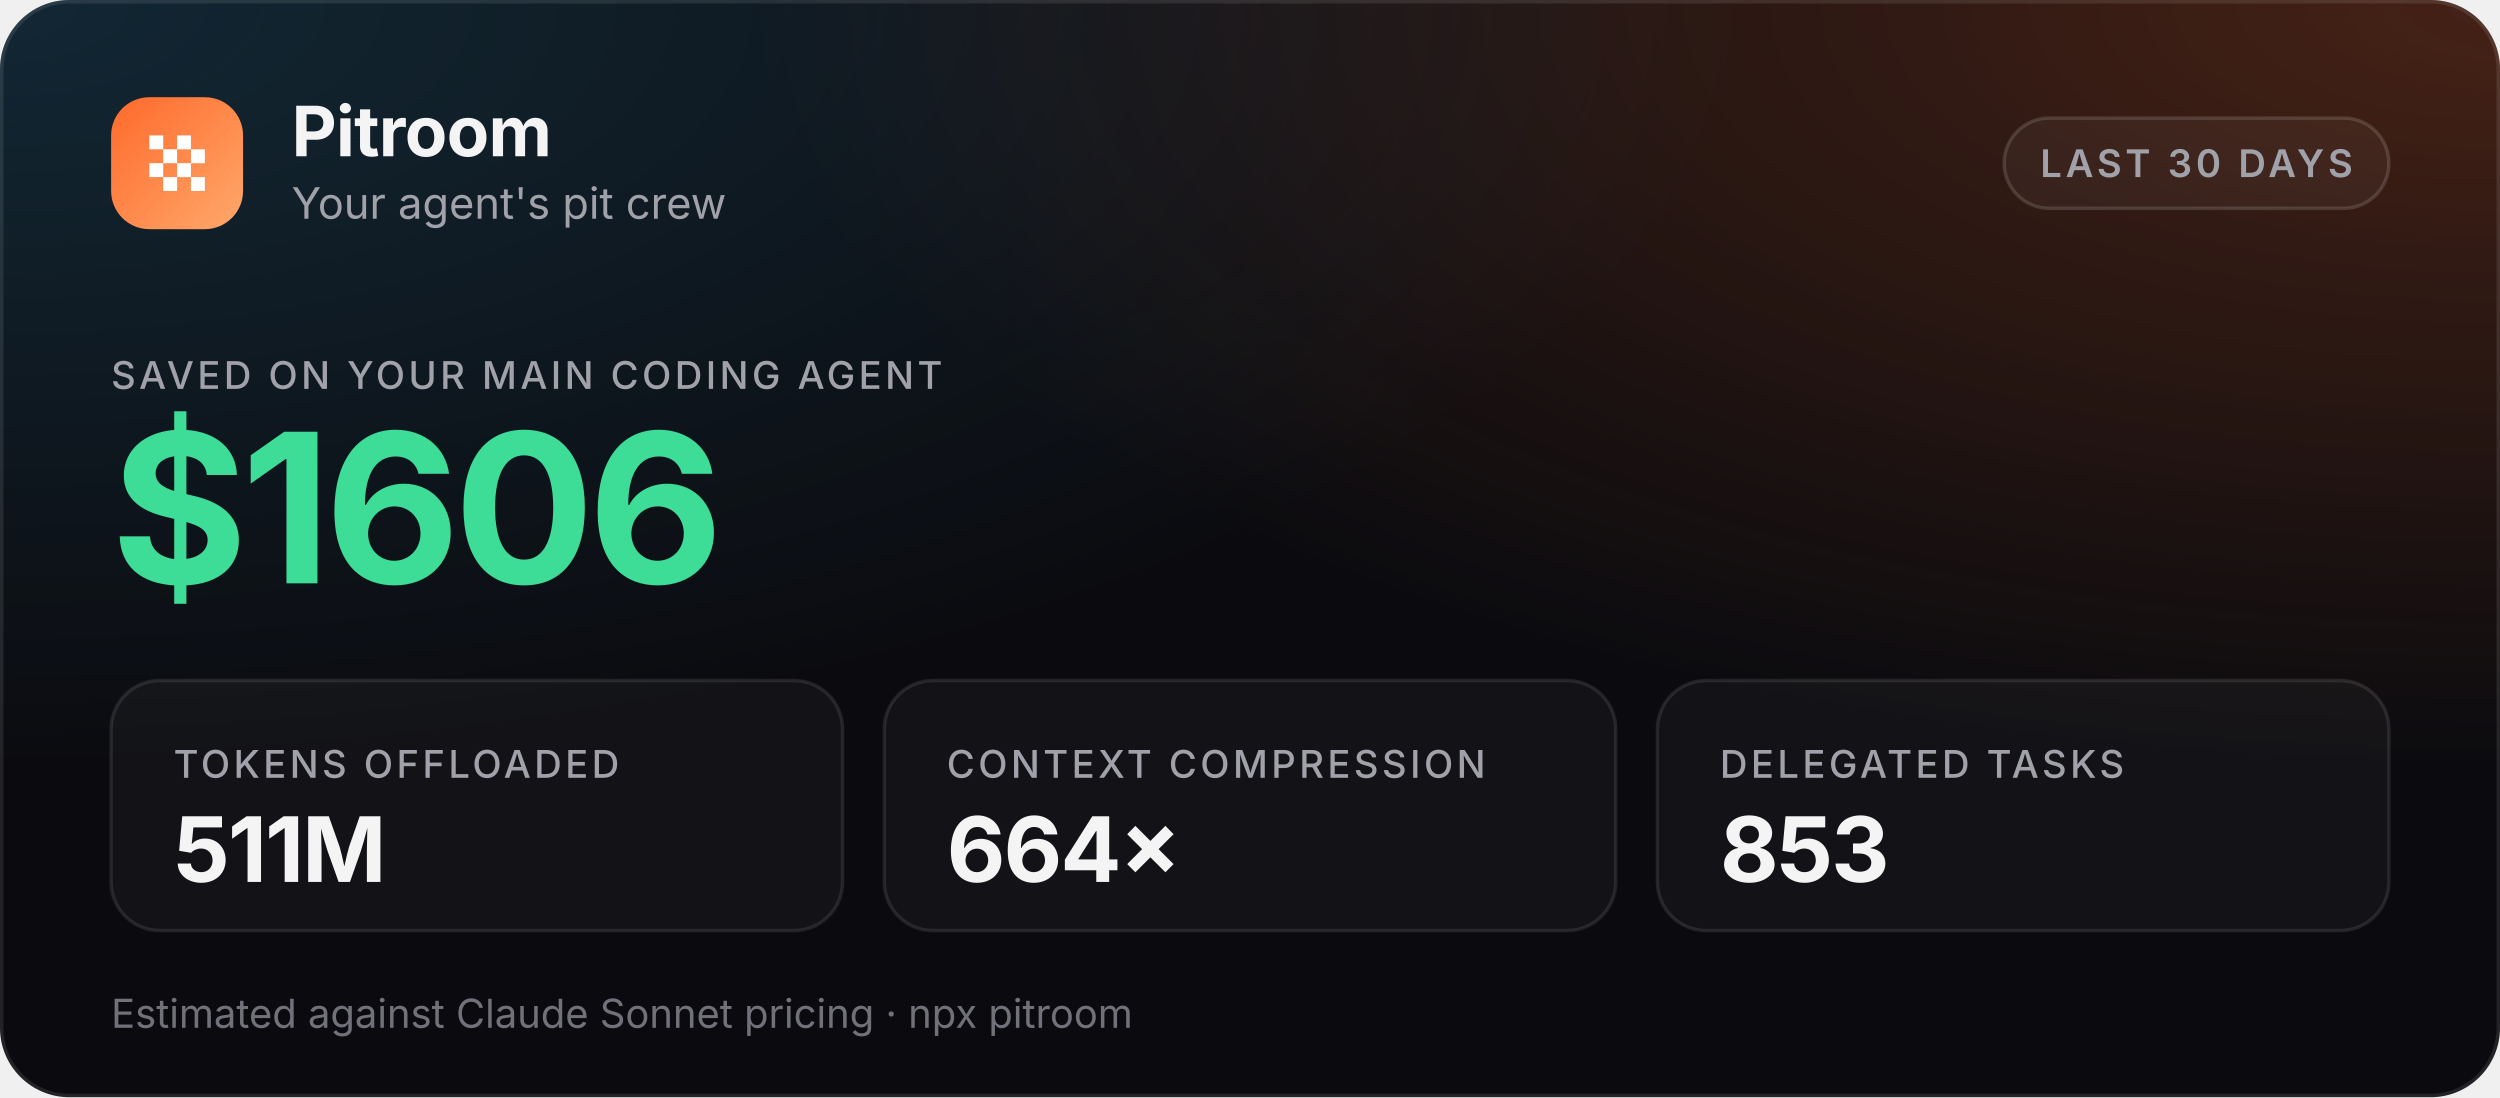
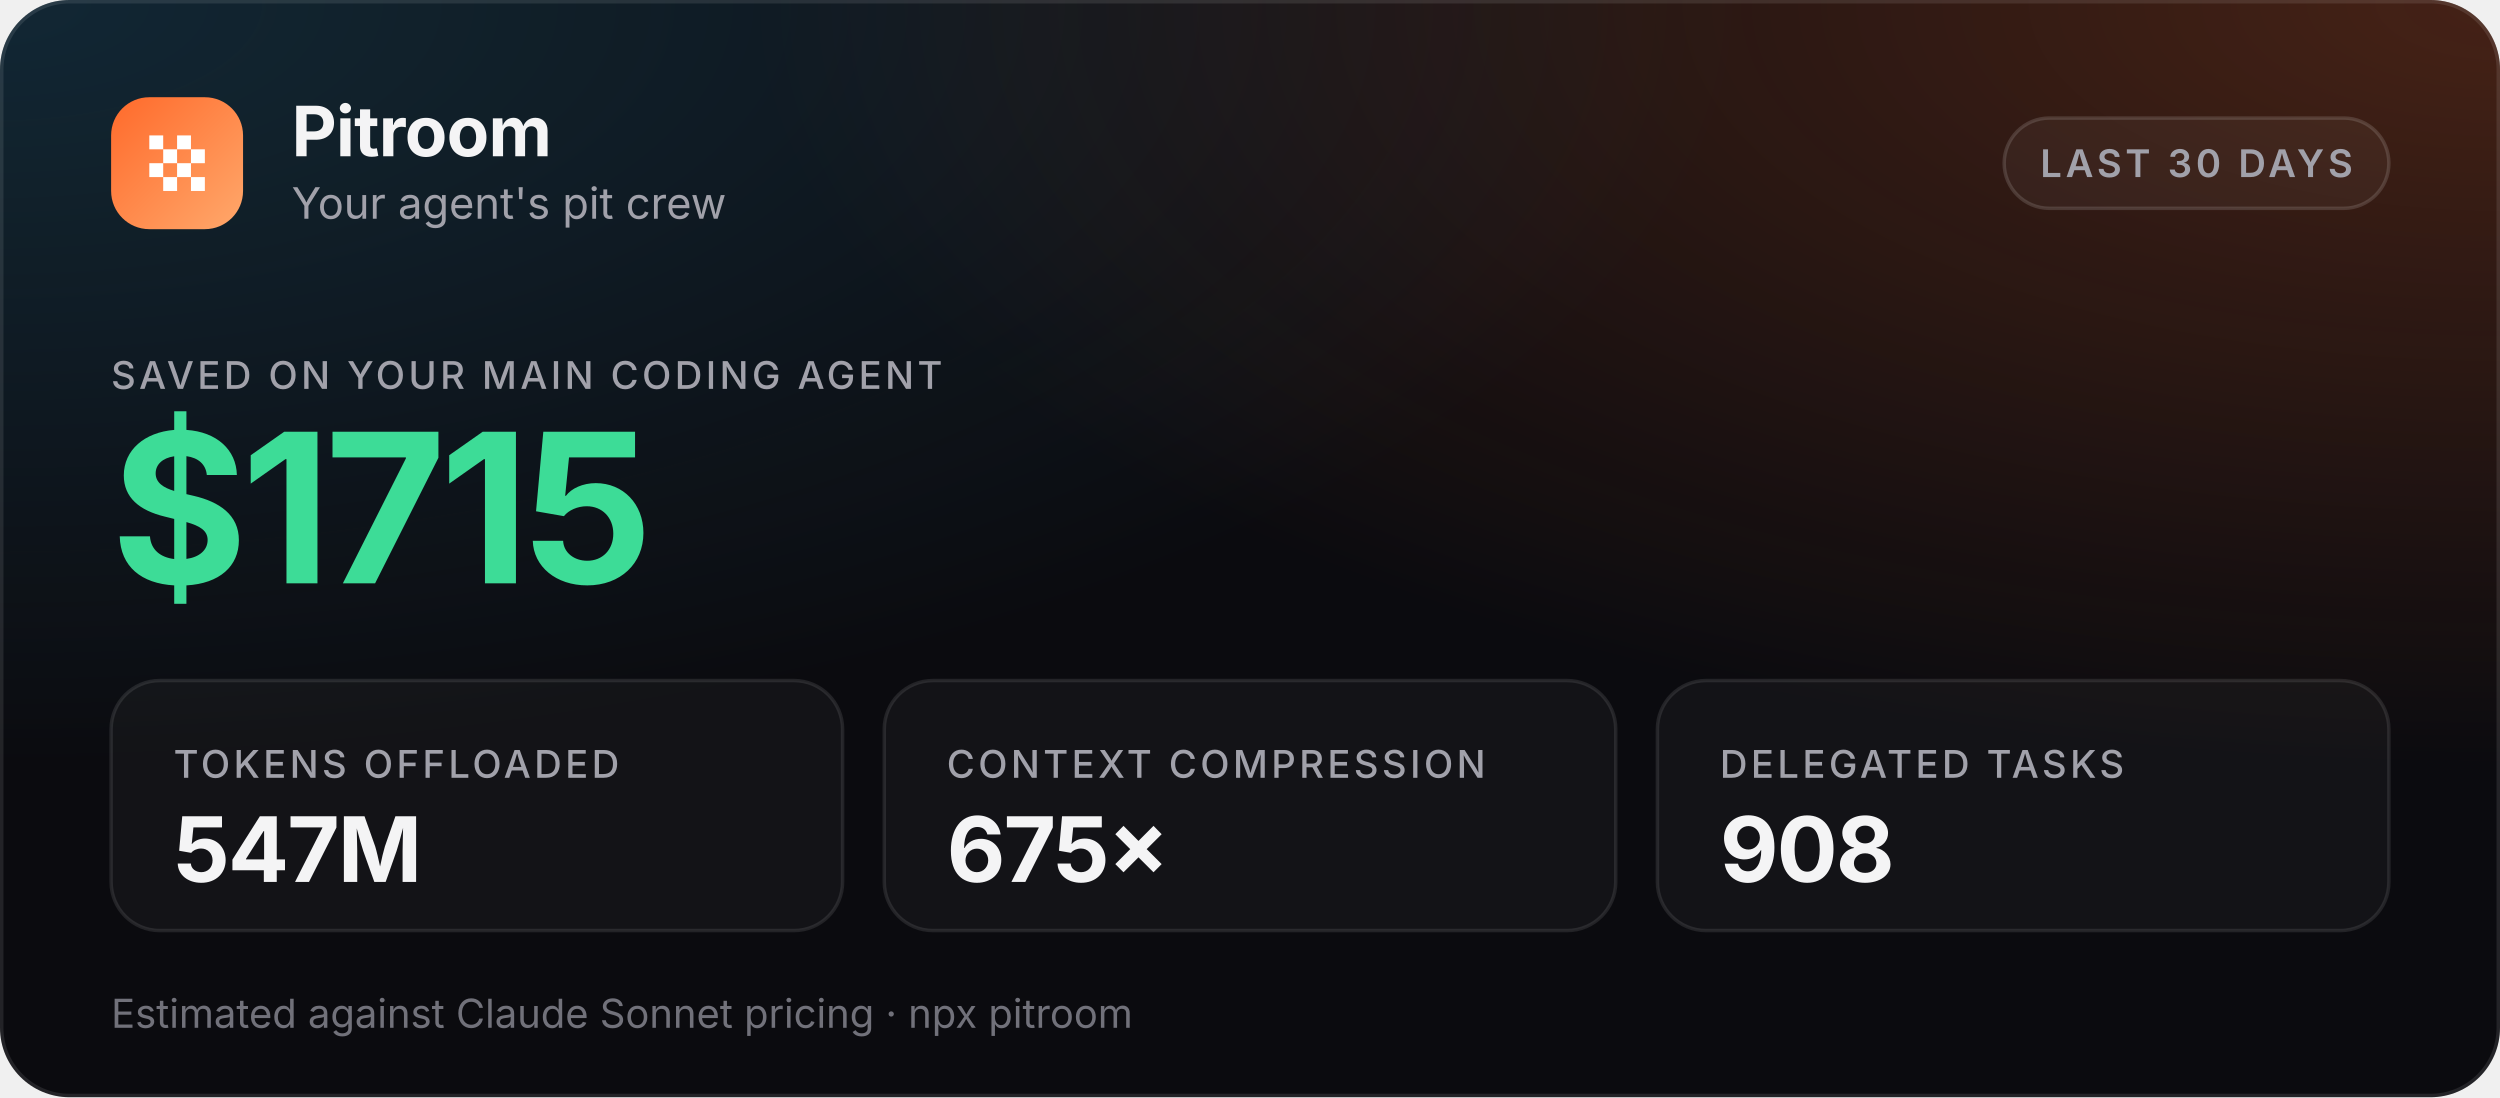
- <svg xmlns="http://www.w3.org/2000/svg" width="720" height="316" viewBox="0 0 720 316" role="img" aria-label="pitroom saved $1606">
+ <svg xmlns="http://www.w3.org/2000/svg" width="720" height="316" viewBox="0 0 720 316" role="img" aria-label="pitroom saved $1715">
  <style>
text{font-family:ui-sans-serif,-apple-system,"Segoe UI",Inter,Helvetica,Arial,sans-serif;fill:#f4f4f5}
.name{font-size:20px;font-weight:650;letter-spacing:-.01em}
.sub{font-size:12.5px;fill:#a1a1aa}
.pill{font-size:11px;font-weight:600;letter-spacing:.1em;fill:#a1a1aa}
.lab{font-size:11px;font-weight:500;letter-spacing:.09em;fill:#a1a1aa}
.big{font-size:60px;font-weight:700;letter-spacing:-.03em;fill:#3ddc97}
.val{font-size:26px;font-weight:650;letter-spacing:-.02em}
.foot{font-size:11.5px;fill:#71717a}
</style>
  <defs>
    <radialGradient id="o" cx="1" cy="0" r=".7">
      <stop offset="0" stop-color="#ff6a2b" stop-opacity=".24" />
      <stop offset="1" stop-color="#ff6a2b" stop-opacity="0" />
    </radialGradient>
    <radialGradient id="b" cx="0" cy="0" r=".7">
      <stop offset="0" stop-color="#38bdf8" stop-opacity=".16" />
      <stop offset="1" stop-color="#38bdf8" stop-opacity="0" />
    </radialGradient>
    <linearGradient id="m" x1="0" y1="0" x2="1" y2="1">
      <stop offset="0" stop-color="#ff6a2b" />
      <stop offset="1" stop-color="#ffa86b" />
    </linearGradient>
    <clipPath id="c">
      <rect width="720" height="316" rx="20" />
    </clipPath>
  </defs>
  <g clip-path="url(#c)">
    <rect width="720" height="316" fill="#0b0b0f" />
    <rect width="720" height="316" fill="url(#o)" />
    <rect width="720" height="316" fill="url(#b)" />
  </g>
  <rect x=".5" y=".5" width="719" height="315" rx="19.5" fill="none" stroke="#fff" stroke-opacity=".1" />
  <rect x="32" y="28" width="38" height="38" rx="11" fill="url(#m)" />
  <path d="M4 4h4v4H4zm8 0h4v4h-4zM8 8h4v4H8zm8 0h4v4h-4zM4 12h4v4H4zm8 0h4v4h-4zm-4 4h4v4H8zm8 0h4v4h-4z" fill="#fff" transform="translate(39 35) scale(1)" />
  <text x="84" y="45" class="name">Pitroom</text>
  <text x="84" y="63" class="sub">Your agent's pit crew</text>
  <rect x="577.2" y="34" width="110.8" height="26" rx="13" fill="#fff" fill-opacity=".04" stroke="#fff" stroke-opacity=".14" />
  <text x="632.6" y="51" class="pill" text-anchor="middle">LAST 30 DAYS</text>
  <text x="32" y="112" class="lab">SAVED ON YOUR MAIN CODING AGENT</text>
-   <text x="32" y="168" class="big">$1606</text>
+   <text x="32" y="168" class="big">$1715</text>
  <rect x="32" y="196" width="210.667" height="72" rx="14" fill="#fff" fill-opacity=".035" stroke="#fff" stroke-opacity=".1" />
  <text x="50" y="224" class="lab">TOKENS OFFLOADED</text>
-   <text x="50" y="254" class="val">511M</text>
+   <text x="50" y="254" class="val">547M</text>
  <rect x="254.667" y="196" width="210.667" height="72" rx="14" fill="#fff" fill-opacity=".035" stroke="#fff" stroke-opacity=".1" />
  <text x="272.667" y="224" class="lab">CONTEXT COMPRESSION</text>
-   <text x="272.667" y="254" class="val">664×</text>
+   <text x="272.667" y="254" class="val">675×</text>
  <rect x="477.333" y="196" width="210.667" height="72" rx="14" fill="#fff" fill-opacity=".035" stroke="#fff" stroke-opacity=".1" />
  <text x="495.333" y="224" class="lab">DELEGATED TASKS</text>
-   <text x="495.333" y="254" class="val">853</text>
+   <text x="495.333" y="254" class="val">908</text>
  <text x="32" y="296" class="foot">Estimated against Claude Sonnet pricing · npx pitroom</text>
</svg>
